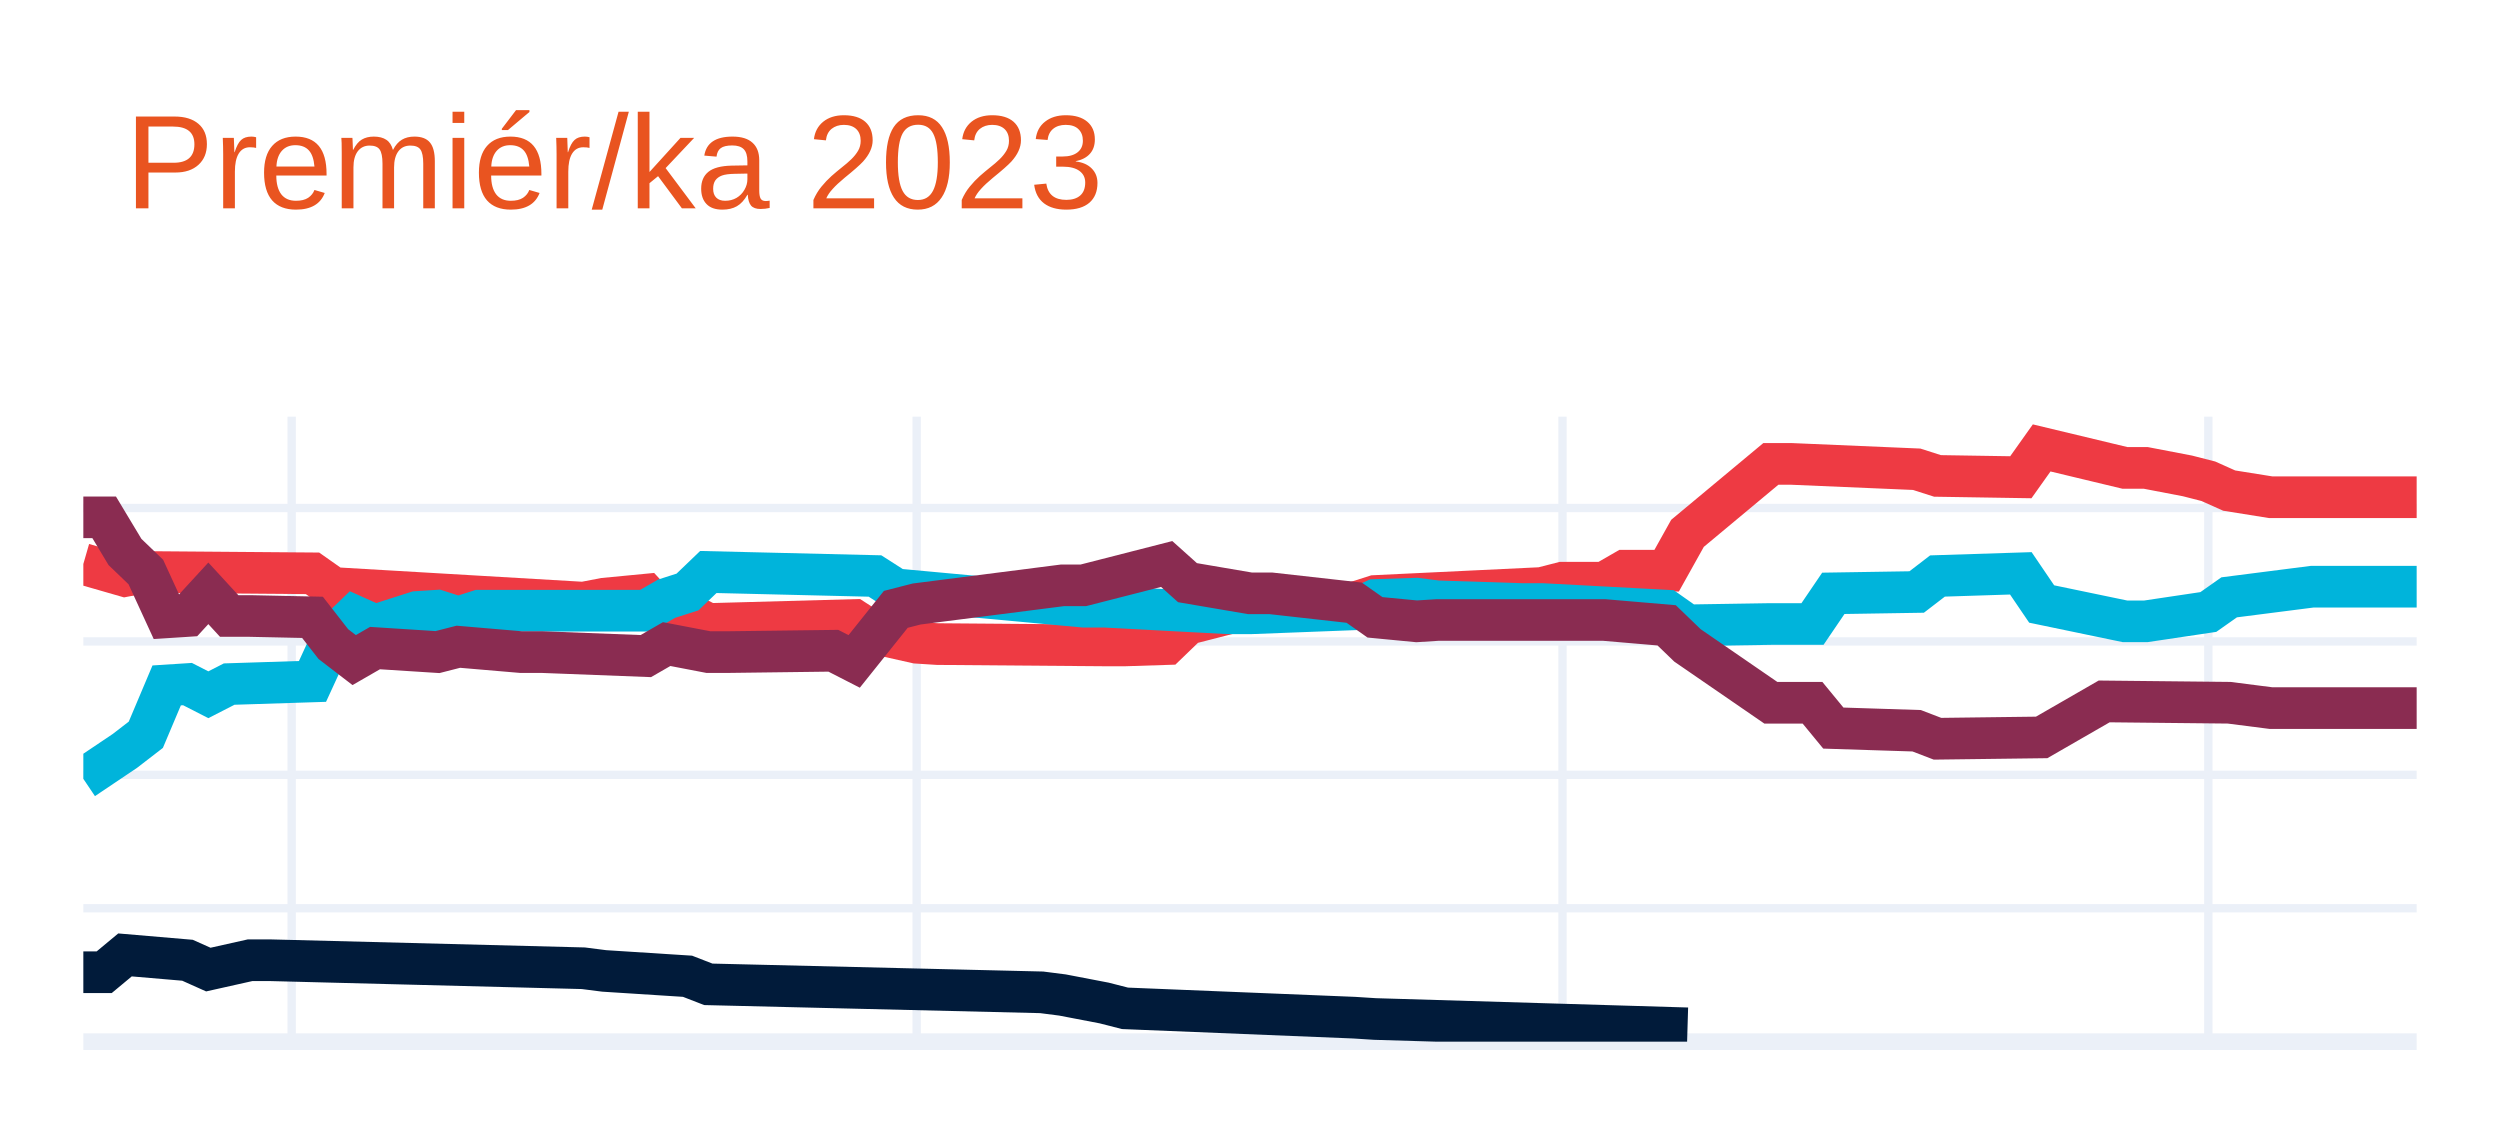
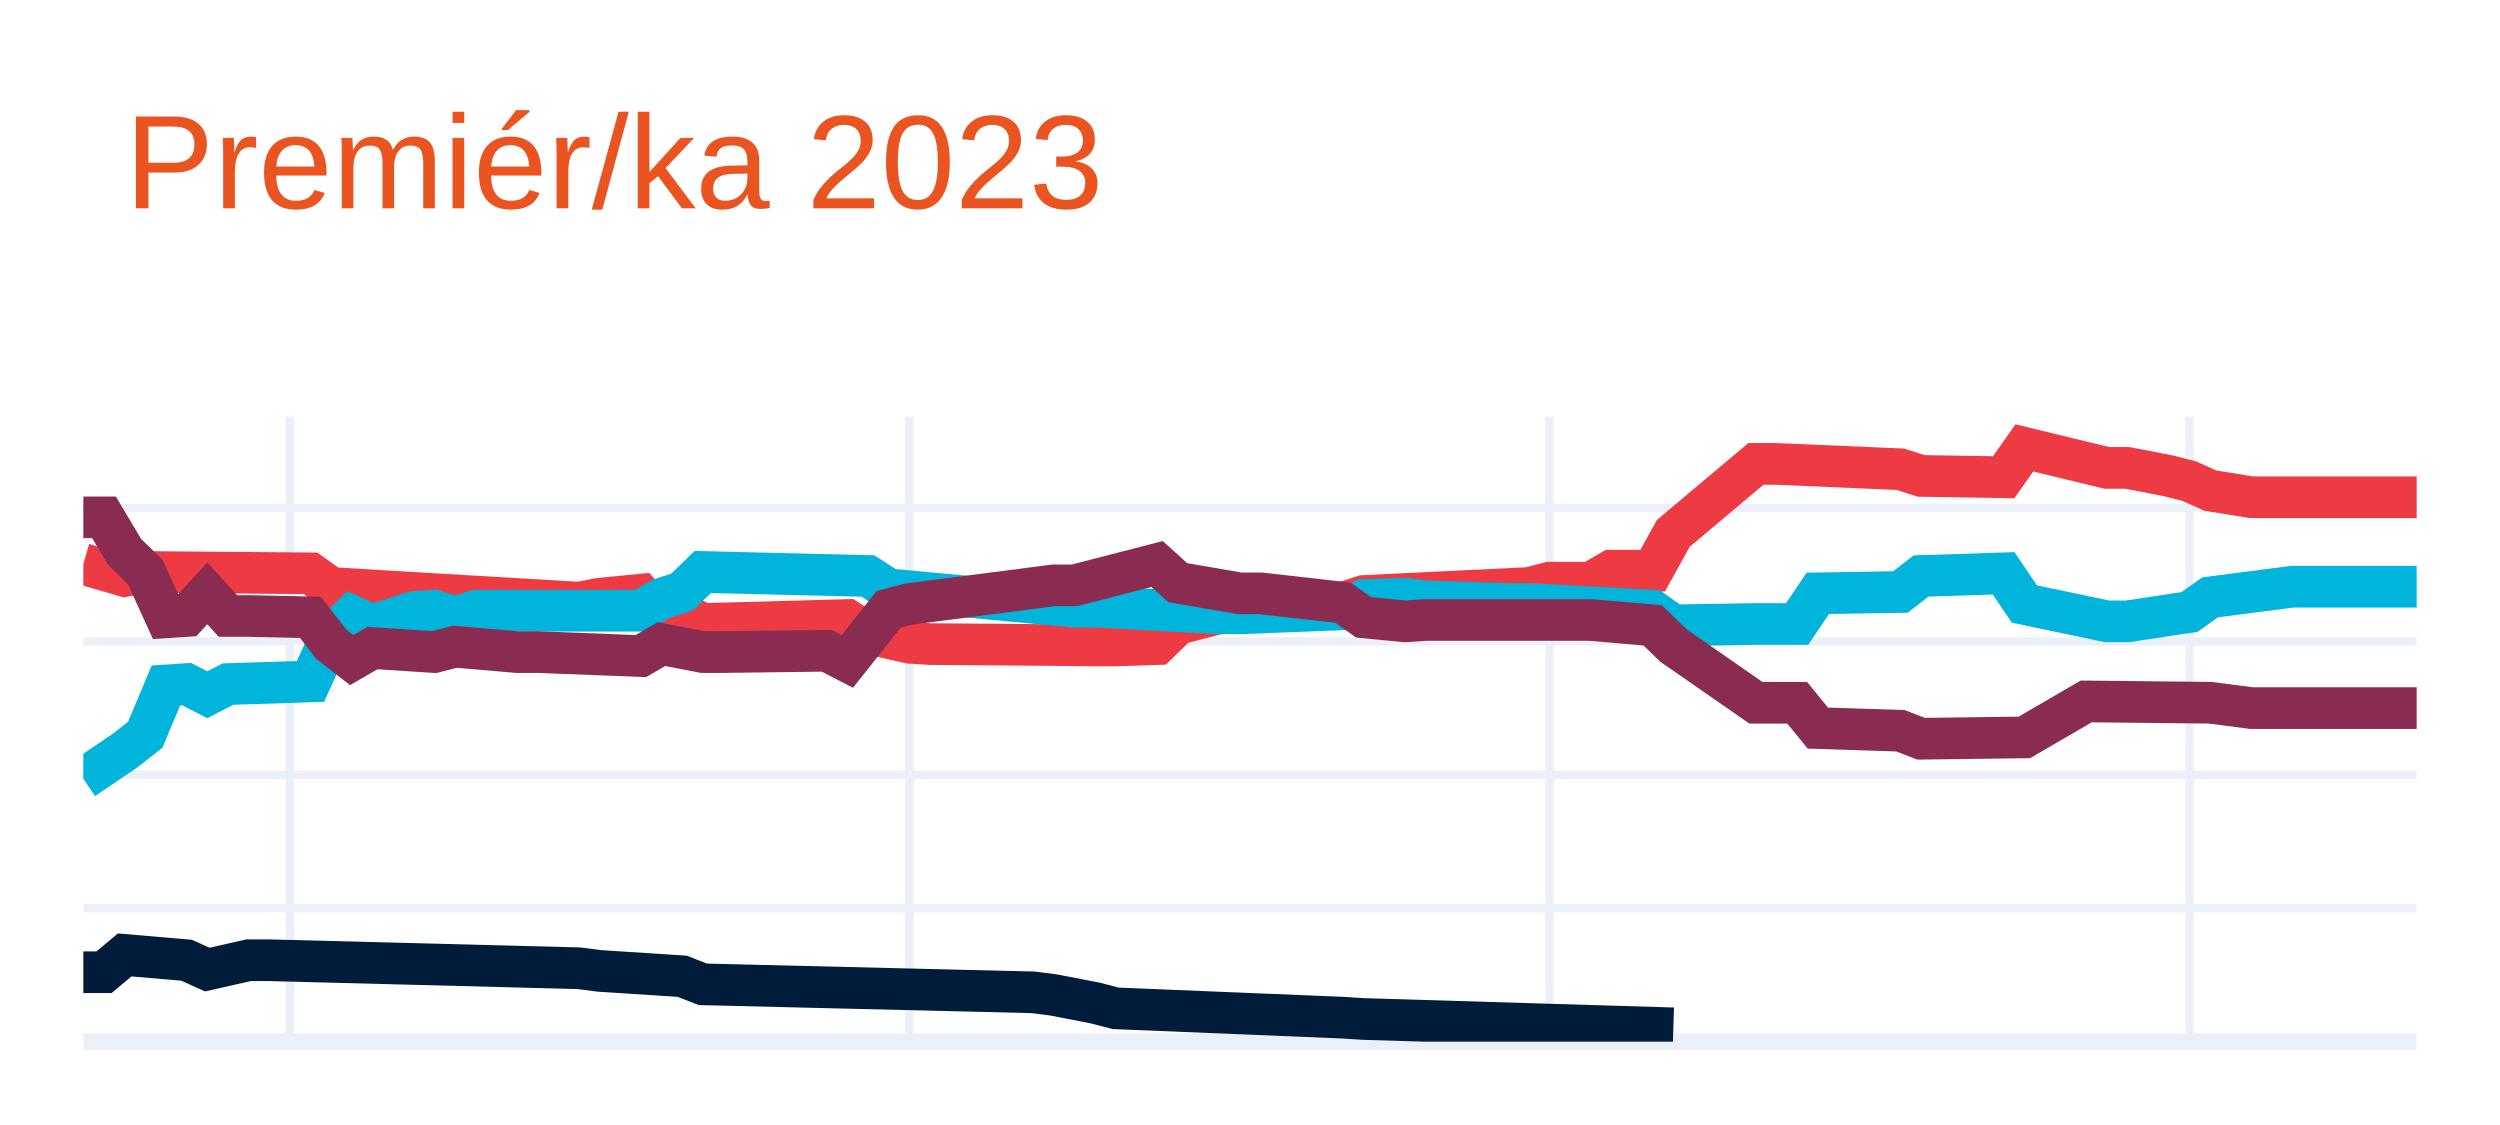
<svg xmlns="http://www.w3.org/2000/svg" class="main-svg" width="300" height="135" style="" viewBox="0 0 300 135">
  <rect x="0" y="0" width="300" height="135" style="fill: rgb(255, 255, 255); fill-opacity: 1;" />
-   <defs id="defs-bb27e3">
+   <defs id="defs-ac68dc">
    <g class="clips">
-       <clipPath id="clipbb27e3xyplot" class="plotclip">
+       <clipPath id="clipac68dcxyplot" class="plotclip">
        <rect width="280" height="75" />
      </clipPath>
-       <clipPath class="axesclip" id="clipbb27e3x">
+       <clipPath class="axesclip" id="clipac68dcx">
        <rect x="10" y="0" width="280" height="135" />
      </clipPath>
-       <clipPath class="axesclip" id="clipbb27e3y">
+       <clipPath class="axesclip" id="clipac68dcy">
        <rect x="0" y="50" width="300" height="75" />
      </clipPath>
-       <clipPath class="axesclip" id="clipbb27e3xy">
+       <clipPath class="axesclip" id="clipac68dcxy">
        <rect x="10" y="50" width="280" height="75" />
      </clipPath>
    </g>
    <g class="gradients" />
    <g class="patterns" />
  </defs>
  <g class="bglayer" />
  <g class="layer-below">
    <g class="imagelayer" />
    <g class="shapelayer" />
  </g>
  <g class="cartesianlayer">
    <g class="subplot xy">
      <g class="layer-subplot">
        <g class="shapelayer" />
        <g class="imagelayer" />
      </g>
      <g class="minor-gridlayer">
        <g class="x" />
        <g class="y" />
      </g>
      <g class="gridlayer">
        <g class="x">
-           <path class="xgrid crisp" transform="translate(35,0)" d="M0,50v75" style="stroke: rgb(235, 240, 248); stroke-opacity: 1; stroke-width: 1px;" />
-           <path class="xgrid crisp" transform="translate(110,0)" d="M0,50v75" style="stroke: rgb(235, 240, 248); stroke-opacity: 1; stroke-width: 1px;" />
-           <path class="xgrid crisp" transform="translate(187.5,0)" d="M0,50v75" style="stroke: rgb(235, 240, 248); stroke-opacity: 1; stroke-width: 1px;" />
-           <path class="xgrid crisp" transform="translate(265,0)" d="M0,50v75" style="stroke: rgb(235, 240, 248); stroke-opacity: 1; stroke-width: 1px;" />
+           <path class="xgrid crisp" transform="translate(34.78,0)" d="M0,50v75" style="stroke: rgb(235, 240, 248); stroke-opacity: 1; stroke-width: 1px;" />
+           <path class="xgrid crisp" transform="translate(109.12,0)" d="M0,50v75" style="stroke: rgb(235, 240, 248); stroke-opacity: 1; stroke-width: 1px;" />
+           <path class="xgrid crisp" transform="translate(185.93,0)" d="M0,50v75" style="stroke: rgb(235, 240, 248); stroke-opacity: 1; stroke-width: 1px;" />
+           <path class="xgrid crisp" transform="translate(262.74,0)" d="M0,50v75" style="stroke: rgb(235, 240, 248); stroke-opacity: 1; stroke-width: 1px;" />
        </g>
        <g class="y">
          <path class="ygrid crisp" transform="translate(0,108.99)" d="M10,0h280" style="stroke: rgb(235, 240, 248); stroke-opacity: 1; stroke-width: 1px;" />
          <path class="ygrid crisp" transform="translate(0,92.98)" d="M10,0h280" style="stroke: rgb(235, 240, 248); stroke-opacity: 1; stroke-width: 1px;" />
          <path class="ygrid crisp" transform="translate(0,76.97)" d="M10,0h280" style="stroke: rgb(235, 240, 248); stroke-opacity: 1; stroke-width: 1px;" />
          <path class="ygrid crisp" transform="translate(0,60.96)" d="M10,0h280" style="stroke: rgb(235, 240, 248); stroke-opacity: 1; stroke-width: 1px;" />
        </g>
      </g>
      <g class="zerolinelayer">
        <path class="yzl zl crisp" transform="translate(0,125)" d="M10,0h280" style="stroke: rgb(235, 240, 248); stroke-opacity: 1; stroke-width: 2px;" />
      </g>
      <path class="xlines-below" />
      <path class="ylines-below" />
      <g class="overlines-below" />
      <g class="xaxislayer-below" />
      <g class="yaxislayer-below" />
      <g class="overaxes-below" />
-       <g class="plot" transform="translate(10,50)" clip-path="url(#clipbb27e3xyplot)">
+       <g class="plot" transform="translate(10,50)" clip-path="url(#clipac68dcxyplot)">
        <g class="scatterlayer mlayer">
-           <g class="trace scatter trace955578" style="stroke-miterlimit: 2; opacity: 1;">
+           <g class="trace scatter tracebc6aef" style="stroke-miterlimit: 2; opacity: 1;">
            <g class="fills" />
            <g class="errorbars" />
            <g class="lines">
-               <path class="js-line" d="M0,17.68L5,19.12L7.5,18.64L27.5,18.8L30,20.56L60,22.32L62.5,21.84L67.5,21.36L70,24.08L72.5,23.6L75,24.88L92.5,24.4L95,26.01L100,27.13L102.5,27.29L122.5,27.45L125,27.45L130,27.29L132.5,24.88L137.5,23.6L140,23.12L152.5,22.32L155,21.52L175,20.56L177.5,19.92L182.5,19.92L185,18.48L190,18.48L192.5,14L202.5,5.67L205,5.67L220,6.31L222.5,7.11L232.5,7.27L235,3.75L245,6.15L247.5,6.15L252.5,7.11L255,7.75L257.5,8.87L262.5,9.67L280,9.67" style="vector-effect: none; fill: none; stroke: rgb(238, 58, 67); stroke-opacity: 1; stroke-width: 5px; opacity: 1;" />
+               <path class="js-line" d="M0,17.68L4.96,19.12L7.43,18.64L27.26,18.8L29.73,20.56L59.47,22.32L61.95,21.84L66.9,21.36L69.38,24.08L71.86,23.6L74.34,24.88L91.68,24.4L94.16,26.01L99.12,27.13L101.59,27.29L121.42,27.45L123.89,27.45L128.85,27.29L131.33,24.88L136.28,23.6L138.76,23.12L151.15,22.32L153.63,21.52L173.45,20.56L175.93,19.92L180.88,19.92L183.36,18.48L188.32,18.48L190.8,14L200.71,5.67L203.19,5.67L218.05,6.31L220.53,7.11L230.44,7.27L232.92,3.75L242.83,6.15L245.31,6.15L250.27,7.11L252.74,7.75L255.22,8.87L260.18,9.67L280,9.67" style="vector-effect: none; fill: none; stroke: rgb(238, 58, 67); stroke-opacity: 1; stroke-width: 5px; opacity: 1;" />
            </g>
            <g class="points" />
            <g class="text" />
          </g>
-           <g class="trace scatter traceac3a65" style="stroke-miterlimit: 2; opacity: 1;">
+           <g class="trace scatter trace2fb0b1" style="stroke-miterlimit: 2; opacity: 1;">
            <g class="fills" />
            <g class="errorbars" />
            <g class="lines">
-               <path class="js-line" d="M0,43.46L5,40.1L7.5,38.17L10,32.25L12.5,32.09L15,33.37L17.5,32.09L27.5,31.77L30,26.33L32.5,23.92L35,25.04L40,23.44L42.5,23.28L45,24.08L47.5,23.28L67.5,23.28L70,21.84L72.5,21.04L75,18.64L95,19.12L97.5,20.72L120,22.8L122.5,22.8L137.5,23.6L140,23.6L152.5,23.12L155,22L160,21.84L162.5,22.16L172.5,22.48L175,22.48L190,23.28L192.5,25.04L202.5,24.88L205,24.88L207.5,24.88L210,21.2L220,21.04L222.5,19.12L232.5,18.8L235,22.48L245,24.56L247.5,24.56L255,23.44L257.5,21.68L267.5,20.4L270,20.4L280,20.4" style="vector-effect: none; fill: none; stroke: rgb(0, 180, 219); stroke-opacity: 1; stroke-width: 5px; opacity: 1;" />
+               <path class="js-line" d="M0,43.46L4.96,40.1L7.43,38.17L9.91,32.25L12.39,32.09L14.87,33.37L17.35,32.09L27.26,31.77L29.73,26.33L32.21,23.92L34.69,25.04L39.65,23.44L42.12,23.28L44.6,24.08L47.08,23.28L66.9,23.28L69.38,21.84L71.86,21.04L74.34,18.64L94.16,19.12L96.64,20.72L118.94,22.8L121.42,22.8L136.28,23.6L138.76,23.6L151.15,23.12L153.63,22L158.58,21.84L161.06,22.16L170.97,22.48L173.45,22.48L188.32,23.28L190.8,25.04L200.71,24.88L203.19,24.88L205.66,24.88L208.14,21.2L218.05,21.04L220.53,19.12L230.44,18.8L232.92,22.48L242.83,24.56L245.31,24.56L252.74,23.44L255.22,21.68L265.13,20.4L267.61,20.4L280,20.4" style="vector-effect: none; fill: none; stroke: rgb(0, 180, 219); stroke-opacity: 1; stroke-width: 5px; opacity: 1;" />
            </g>
            <g class="points" />
            <g class="text" />
          </g>
-           <g class="trace scatter traceb41299" style="stroke-miterlimit: 2; opacity: 1;">
+           <g class="trace scatter tracea4b422" style="stroke-miterlimit: 2; opacity: 1;">
            <g class="fills" />
            <g class="errorbars" />
            <g class="lines">
-               <path class="js-line" d="M0,12.08L2.5,12.08L5,16.24L7.5,18.64L10,24.08L12.5,23.92L15,21.2L17.5,23.92L20,23.92L27.5,24.08L30,27.29L32.5,29.21L35,27.77L42.5,28.25L45,27.61L52.5,28.25L55,28.25L67.5,28.73L70,27.29L75,28.25L77.5,28.25L90,28.09L92.5,29.37L97.5,23.12L100,22.48L117.5,20.24L120,20.24L130,17.68L132.5,19.92L140,21.2L142.5,21.2L152.5,22.32L155,24.08L160,24.56L162.5,24.4L180,24.4L182.5,24.4L190,25.04L192.5,27.45L202.5,34.33L205,34.33L207.5,34.33L210,37.37L220,37.69L222.5,38.65L235,38.49L242.5,34.17L257.5,34.33L262.5,34.97L280,34.97" style="vector-effect: none; fill: none; stroke: rgb(138, 44, 81); stroke-opacity: 1; stroke-width: 5px; opacity: 1;" />
+               <path class="js-line" d="M0,12.08L2.48,12.08L4.96,16.24L7.43,18.64L9.91,24.08L12.39,23.92L14.87,21.2L17.35,23.92L19.82,23.92L27.26,24.08L29.73,27.29L32.21,29.21L34.69,27.77L42.12,28.25L44.6,27.61L52.04,28.25L54.51,28.25L66.9,28.73L69.38,27.29L74.34,28.25L76.81,28.25L89.2,28.09L91.68,29.37L96.64,23.12L99.12,22.48L116.46,20.24L118.94,20.24L128.85,17.68L131.33,19.92L138.76,21.2L141.24,21.2L151.15,22.32L153.63,24.08L158.58,24.56L161.06,24.4L178.41,24.4L180.88,24.4L188.32,25.04L190.8,27.45L200.71,34.33L203.19,34.33L205.66,34.33L208.14,37.37L218.05,37.69L220.53,38.65L232.92,38.49L240.35,34.17L255.22,34.33L260.18,34.97L280,34.97" style="vector-effect: none; fill: none; stroke: rgb(138, 44, 81); stroke-opacity: 1; stroke-width: 5px; opacity: 1;" />
            </g>
            <g class="points" />
            <g class="text" />
          </g>
-           <g class="trace scatter trace7ad412" style="stroke-miterlimit: 2; opacity: 1;">
+           <g class="trace scatter trace3910fc" style="stroke-miterlimit: 2; opacity: 1;">
            <g class="fills" />
            <g class="errorbars" />
            <g class="lines">
-               <path class="js-line" d="M0,66.67L2.5,66.67L5,64.59L12.5,65.23L15,66.35L20,65.23L22.5,65.23L60,66.19L62.5,66.51L72.5,67.15L75,68.12L115,69.08L117.5,69.4L122.5,70.36L125,71L152.5,72.12L155,72.28L192.5,73.4" style="vector-effect: none; fill: none; stroke: rgb(1, 27, 58); stroke-opacity: 1; stroke-width: 5px; opacity: 1;" />
+               <path class="js-line" d="M0,66.67L2.48,66.67L4.96,64.59L12.39,65.23L14.87,66.35L19.82,65.23L22.3,65.23L59.47,66.19L61.95,66.51L71.86,67.15L74.34,68.12L113.98,69.08L116.46,69.4L121.42,70.36L123.89,71L151.15,72.12L153.63,72.28L190.8,73.4" style="vector-effect: none; fill: none; stroke: rgb(1, 27, 58); stroke-opacity: 1; stroke-width: 5px; opacity: 1;" />
            </g>
            <g class="points" />
            <g class="text" />
          </g>
        </g>
      </g>
      <g class="overplot" />
      <path class="xlines-above crisp" d="M0,0" style="fill: none;" />
      <path class="ylines-above crisp" d="M0,0" style="fill: none;" />
      <g class="overlines-above" />
      <g class="xaxislayer-above" />
      <g class="yaxislayer-above" />
      <g class="overaxes-above" />
    </g>
  </g>
  <g class="polarlayer" />
  <g class="smithlayer" />
  <g class="ternarylayer" />
  <g class="geolayer" />
  <g class="funnelarealayer" />
  <g class="pielayer" />
  <g class="iciclelayer" />
  <g class="treemaplayer" />
  <g class="sunburstlayer" />
  <g class="glimages" />
-   <defs id="topdefs-bb27e3">
+   <defs id="topdefs-ac68dc">
    <g class="clips" />
  </defs>
  <g class="layer-above">
    <g class="imagelayer" />
    <g class="shapelayer" />
  </g>
  <g class="infolayer">
    <g class="g-gtitle">
      <text class="gtitle" x="15" y="25" text-anchor="start" dy="0em" style="font-family: Ubuntu, verdana, arial, sans-serif; font-size: 16px; fill: rgb(233, 84, 32); opacity: 1; font-weight: normal; white-space: pre;">Premiér/ka 2023</text>
    </g>
    <g class="g-xtitle" />
    <g class="g-ytitle" />
  </g>
</svg>
